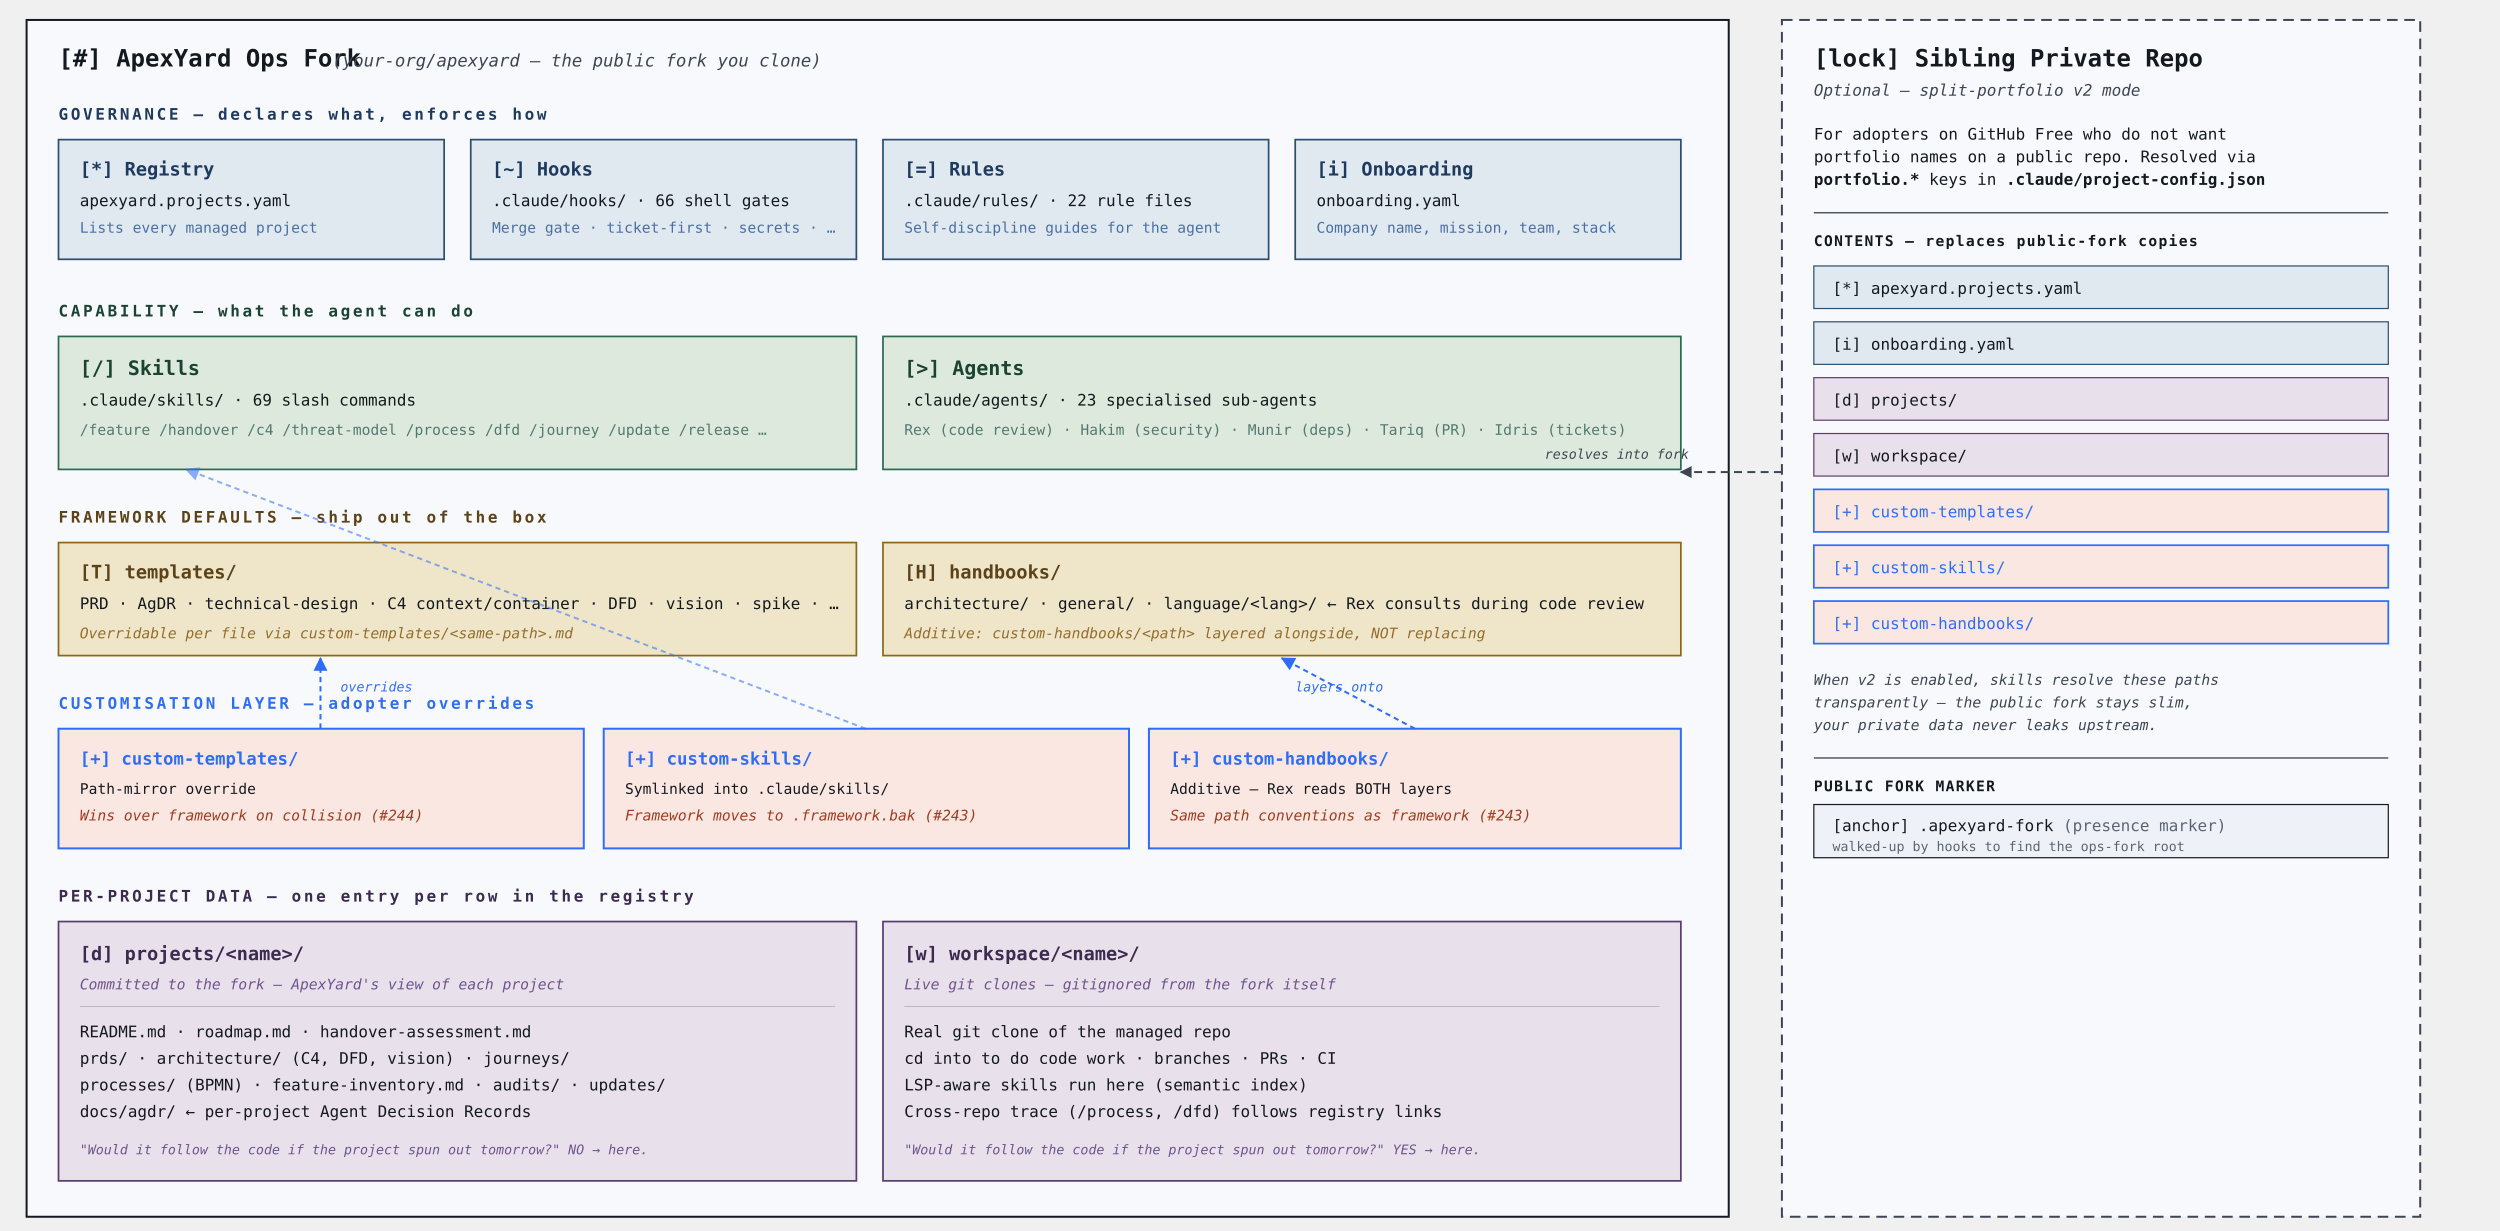
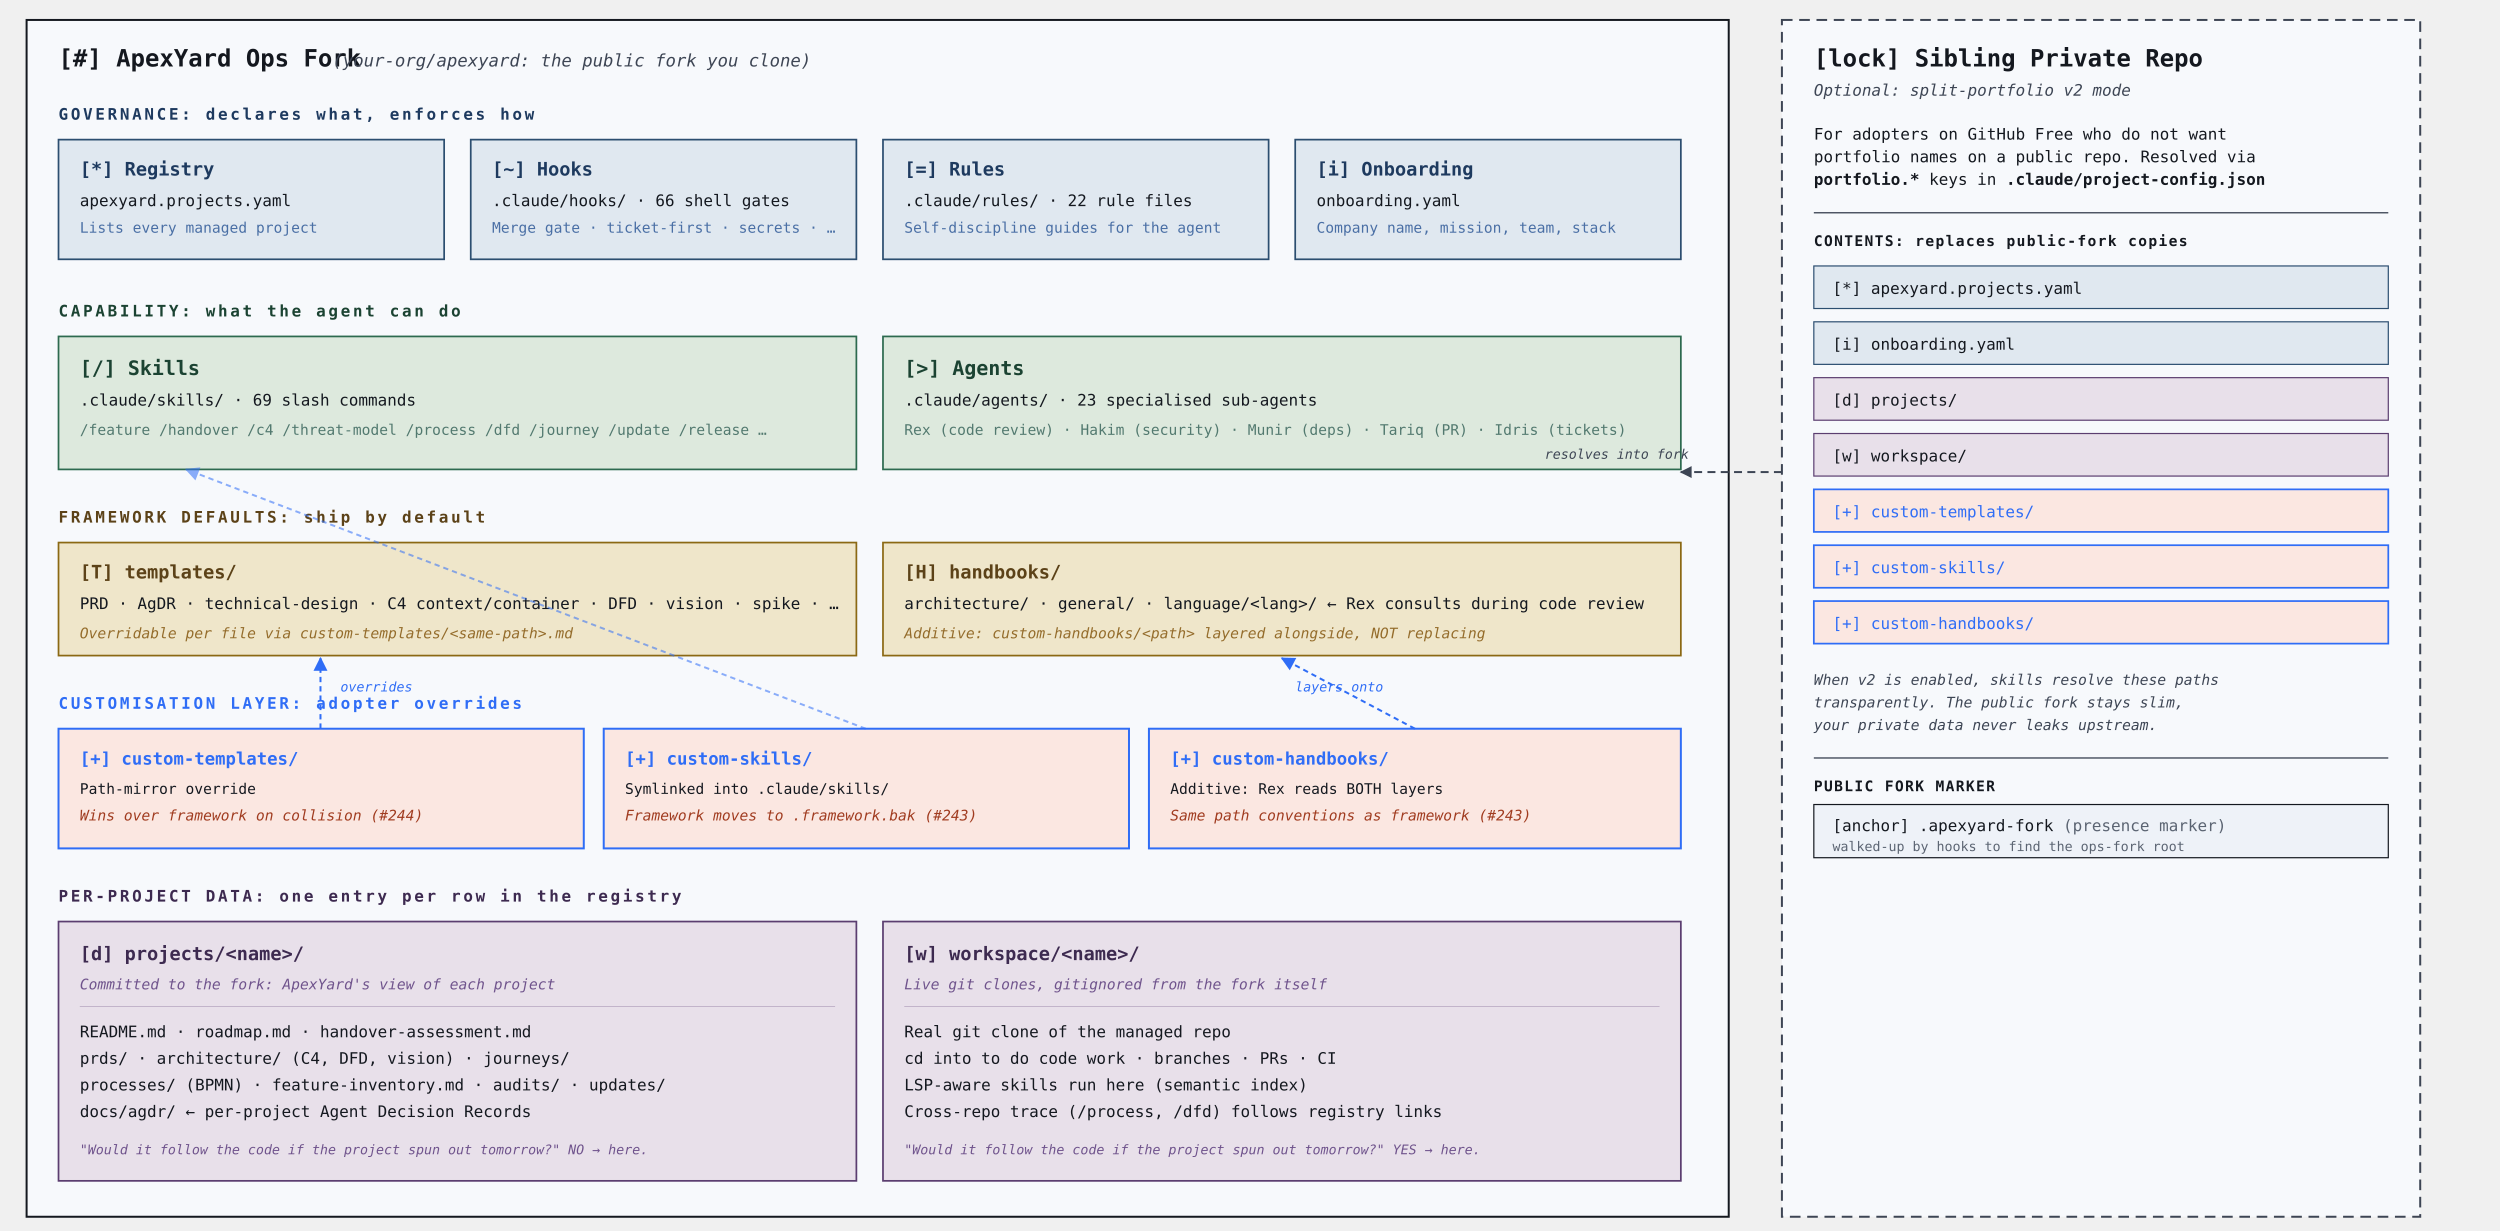
<svg xmlns="http://www.w3.org/2000/svg" viewBox="40 120 1880 925" font-family="'IBM Plex Mono', ui-monospace, 'SF Mono', Menlo, Consolas, monospace" role="img" aria-label="ApexYard architecture: five layers (governance, capability, framework defaults, customisation, per-project data) inside the ops fork, plus an optional private sibling repo on the right.">
  <defs>
    <marker id="arrow-solid" viewBox="0 0 10 10" refX="9" refY="5" markerWidth="7" markerHeight="7" orient="auto">
      <path d="M 0 0 L 10 5 L 0 10 z" fill="#14181F" />
    </marker>
    <marker id="arrow-dashed" viewBox="0 0 10 10" refX="9" refY="5" markerWidth="6" markerHeight="6" orient="auto">
      <path d="M 0 0 L 10 5 L 0 10 z" fill="#3D4554" />
    </marker>
    <marker id="arrow-override" viewBox="0 0 10 10" refX="9" refY="5" markerWidth="7" markerHeight="7" orient="auto">
      <path d="M 0 0 L 10 5 L 0 10 z" fill="#2F6DF6" />
    </marker>
    <style>
-       /* Dark-mode adaptation — swap paper background + ink text only.
+       /* Dark-mode adaptation: swap paper background and ink text only.
         Per-layer accent colors keep their identity in both themes.
-          Two ways in, like the page tokens: the OS setting (the media block —
+          Two ways in, like the page tokens: the OS setting (the media block,
         skipped when the toggle pinned light) and the toggle pinning dark
-          (data-theme on the root element). Same swaps in both — keep them in
-          sync. No angle brackets anywhere in this block: inside inline SVG the
+          (data-theme on the root element). Same swaps apply to both themes.
+          Keep them in sync. No angle brackets anywhere in this block: inside inline SVG the
         style text is parsed as markup, not raw text, and a stray tag here
         silently empties the whole sheet. */
      @media (prefers-color-scheme: dark) {
        :root:not([data-theme="light"]) rect[fill="#F7F9FC"] { fill: #121A30; }
        :root:not([data-theme="light"]) rect[fill="#FFFFFF"] { fill: #1B2540; }
        :root:not([data-theme="light"]) text[fill="#14181F"] { fill: #F7F9FC; }
        :root:not([data-theme="light"]) text[fill="#3D4554"] { fill: #C3CCDB; }
        :root:not([data-theme="light"]) text[fill="#5B6472"] { fill: #8B95A7; }
        :root:not([data-theme="light"]) #arrow-solid path { fill: #F7F9FC; }
        :root:not([data-theme="light"]) #arrow-dashed path { fill: #C3CCDB; }
        /* Lift layer background fills slightly so they read against the dark page bg */
        :root:not([data-theme="light"]) rect[fill="#E0E8F0"] { fill: #2A3A50; }
        :root:not([data-theme="light"]) rect[fill="#DDE9DD"] { fill: #2A4A3A; }
        :root:not([data-theme="light"]) rect[fill="#EFE6CA"] { fill: #4A4030; }
        :root:not([data-theme="light"]) rect[fill="#FBE7E1"] { fill: #5A2A20; }
        :root:not([data-theme="light"]) rect[fill="#E8E0EA"] { fill: #3A2D45; }
-         /* Section labels — keep the accent hue but lift saturation for dark contrast */
+         /* Section labels: keep the accent hue, but lift the saturation for dark contrast. */
        :root:not([data-theme="light"]) text[fill="#1E3A5F"] { fill: #7AA0CC; }
        :root:not([data-theme="light"]) text[fill="#2D6A4F"] { fill: #7DC79A; }
        :root:not([data-theme="light"]) text[fill="#8B6914"] { fill: #D4B560; }
        :root:not([data-theme="light"]) text[fill="#5B3E70"] { fill: #B795D0; }
      }
      :root[data-theme="dark"] rect[fill="#F7F9FC"] { fill: #121A30; }
      :root[data-theme="dark"] rect[fill="#FFFFFF"] { fill: #1B2540; }
      :root[data-theme="dark"] text[fill="#14181F"] { fill: #F7F9FC; }
      :root[data-theme="dark"] text[fill="#3D4554"] { fill: #C3CCDB; }
      :root[data-theme="dark"] text[fill="#5B6472"] { fill: #8B95A7; }
      :root[data-theme="dark"] #arrow-solid path { fill: #F7F9FC; }
      :root[data-theme="dark"] #arrow-dashed path { fill: #C3CCDB; }
      /* Lift layer background fills slightly so they read against the dark page bg */
      :root[data-theme="dark"] rect[fill="#E0E8F0"] { fill: #2A3A50; }
      :root[data-theme="dark"] rect[fill="#DDE9DD"] { fill: #2A4A3A; }
      :root[data-theme="dark"] rect[fill="#EFE6CA"] { fill: #4A4030; }
      :root[data-theme="dark"] rect[fill="#FBE7E1"] { fill: #5A2A20; }
      :root[data-theme="dark"] rect[fill="#E8E0EA"] { fill: #3A2D45; }
-       /* Section labels — keep the accent hue but lift saturation for dark contrast */
+       /* Section labels: keep the accent hue, but lift the saturation for dark contrast. */
      :root[data-theme="dark"] text[fill="#1E3A5F"] { fill: #7AA0CC; }
      :root[data-theme="dark"] text[fill="#2D6A4F"] { fill: #7DC79A; }
      :root[data-theme="dark"] text[fill="#8B6914"] { fill: #D4B560; }
      :root[data-theme="dark"] text[fill="#5B3E70"] { fill: #B795D0; }
    </style>
  </defs>
  <rect x="60" y="135" width="1280" height="900" fill="#F7F9FC" stroke="#14181F" stroke-width="1.5" />
  <text x="84" y="170" font-size="18" font-weight="700" fill="#14181F">[#] ApexYard Ops Fork</text>
-   <text x="290" y="170" font-size="13" fill="#3D4554" font-style="italic">(your-org/apexyard — the public fork you clone)</text>
-   <text x="84" y="210" font-size="12" font-weight="700" fill="#1E3A5F" letter-spacing="2">GOVERNANCE — declares what, enforces how</text>
+   <text x="290" y="170" font-size="13" fill="#3D4554" font-style="italic">(your-org/apexyard: the public fork you clone)</text>
+   <text x="84" y="210" font-size="12" font-weight="700" fill="#1E3A5F" letter-spacing="2">GOVERNANCE: declares what, enforces how</text>
  <rect x="84" y="225" width="290" height="90" fill="#E0E8F0" stroke="#2C4E70" stroke-width="1.3" />
  <text x="100" y="252" font-size="14" font-weight="700" fill="#1E3A5F">[*] Registry</text>
  <text x="100" y="275" font-size="12" fill="#14181F">apexyard.projects.yaml</text>
  <text x="100" y="295" font-size="11" fill="#4A6FA5">Lists every managed project</text>
  <rect x="394" y="225" width="290" height="90" fill="#E0E8F0" stroke="#2C4E70" stroke-width="1.3" />
  <text x="410" y="252" font-size="14" font-weight="700" fill="#1E3A5F">[~] Hooks</text>
  <text x="410" y="275" font-size="12" fill="#14181F">.claude/hooks/  · 66 shell gates</text>
  <text x="410" y="295" font-size="11" fill="#4A6FA5">Merge gate · ticket-first · secrets · …</text>
  <rect x="704" y="225" width="290" height="90" fill="#E0E8F0" stroke="#2C4E70" stroke-width="1.3" />
  <text x="720" y="252" font-size="14" font-weight="700" fill="#1E3A5F">[=] Rules</text>
  <text x="720" y="275" font-size="12" fill="#14181F">.claude/rules/  · 22 rule files</text>
  <text x="720" y="295" font-size="11" fill="#4A6FA5">Self-discipline guides for the agent</text>
  <rect x="1014" y="225" width="290" height="90" fill="#E0E8F0" stroke="#2C4E70" stroke-width="1.3" />
  <text x="1030" y="252" font-size="14" font-weight="700" fill="#1E3A5F">[i] Onboarding</text>
  <text x="1030" y="275" font-size="12" fill="#14181F">onboarding.yaml</text>
  <text x="1030" y="295" font-size="11" fill="#4A6FA5">Company name, mission, team, stack</text>
-   <text x="84" y="358" font-size="12" font-weight="700" fill="#1B4332" letter-spacing="2">CAPABILITY — what the agent can do</text>
+   <text x="84" y="358" font-size="12" font-weight="700" fill="#1B4332" letter-spacing="2">CAPABILITY: what the agent can do</text>
  <rect x="84" y="373" width="600" height="100" fill="#DDE9DD" stroke="#2D6A4F" stroke-width="1.3" />
  <text x="100" y="402" font-size="15" font-weight="700" fill="#1B4332">[/] Skills</text>
  <text x="100" y="425" font-size="12" fill="#14181F">.claude/skills/  ·  69 slash commands</text>
  <text x="100" y="447" font-size="11" fill="#52796F">/feature  /handover  /c4  /threat-model  /process  /dfd  /journey  /update  /release  …</text>
  <rect x="704" y="373" width="600" height="100" fill="#DDE9DD" stroke="#2D6A4F" stroke-width="1.3" />
  <text x="720" y="402" font-size="15" font-weight="700" fill="#1B4332">[&gt;] Agents</text>
  <text x="720" y="425" font-size="12" fill="#14181F">.claude/agents/  ·  23 specialised sub-agents</text>
  <text x="720" y="447" font-size="11" fill="#52796F">Rex (code review) · Hakim (security) · Munir (deps) · Tariq (PR) · Idris (tickets)</text>
-   <text x="84" y="513" font-size="12" font-weight="700" fill="#5C4218" letter-spacing="2">FRAMEWORK DEFAULTS — ship out of the box</text>
+   <text x="84" y="513" font-size="12" font-weight="700" fill="#5C4218" letter-spacing="2">FRAMEWORK DEFAULTS: ship by default</text>
  <rect x="84" y="528" width="600" height="85" fill="#EFE6CA" stroke="#8B6914" stroke-width="1.3" />
  <text x="100" y="555" font-size="14" font-weight="700" fill="#5C4218">[T] templates/</text>
  <text x="100" y="578" font-size="12" fill="#14181F">PRD · AgDR · technical-design · C4 context/container · DFD · vision · spike · …</text>
  <text x="100" y="600" font-size="11" fill="#946C2B" font-style="italic">Overridable per file via custom-templates/&lt;same-path&gt;.md</text>
  <rect x="704" y="528" width="600" height="85" fill="#EFE6CA" stroke="#8B6914" stroke-width="1.3" />
  <text x="720" y="555" font-size="14" font-weight="700" fill="#5C4218">[H] handbooks/</text>
  <text x="720" y="578" font-size="12" fill="#14181F">architecture/  ·  general/  ·  language/&lt;lang&gt;/  ← Rex consults during code review</text>
  <text x="720" y="600" font-size="11" fill="#946C2B" font-style="italic">Additive: custom-handbooks/&lt;path&gt; layered alongside, NOT replacing</text>
-   <text x="84" y="653" font-size="12" font-weight="700" fill="#2F6DF6" letter-spacing="2">CUSTOMISATION LAYER — adopter overrides</text>
+   <text x="84" y="653" font-size="12" font-weight="700" fill="#2F6DF6" letter-spacing="2">CUSTOMISATION LAYER: adopter overrides</text>
  <rect x="84" y="668" width="395" height="90" fill="#FBE7E1" stroke="#2F6DF6" stroke-width="1.5" />
  <text x="100" y="695" font-size="13" font-weight="700" fill="#2F6DF6">[+] custom-templates/</text>
  <text x="100" y="717" font-size="11" fill="#14181F">Path-mirror override</text>
  <text x="100" y="737" font-size="11" fill="#A03B1F" font-style="italic">Wins over framework on collision (#244)</text>
  <rect x="494" y="668" width="395" height="90" fill="#FBE7E1" stroke="#2F6DF6" stroke-width="1.5" />
  <text x="510" y="695" font-size="13" font-weight="700" fill="#2F6DF6">[+] custom-skills/</text>
  <text x="510" y="717" font-size="11" fill="#14181F">Symlinked into .claude/skills/</text>
  <text x="510" y="737" font-size="11" fill="#A03B1F" font-style="italic">Framework moves to .framework.bak (#243)</text>
  <rect x="904" y="668" width="400" height="90" fill="#FBE7E1" stroke="#2F6DF6" stroke-width="1.5" />
  <text x="920" y="695" font-size="13" font-weight="700" fill="#2F6DF6">[+] custom-handbooks/</text>
-   <text x="920" y="717" font-size="11" fill="#14181F">Additive — Rex reads BOTH layers</text>
+   <text x="920" y="717" font-size="11" fill="#14181F">Additive: Rex reads BOTH layers</text>
  <text x="920" y="737" font-size="11" fill="#A03B1F" font-style="italic">Same path conventions as framework (#243)</text>
  <line x1="281" y1="668" x2="281" y2="615" stroke="#2F6DF6" stroke-width="1.5" stroke-dasharray="4 3" marker-end="url(#arrow-override)" />
  <line x1="691" y1="668" x2="180" y2="473" stroke="#2F6DF6" stroke-width="1.5" stroke-dasharray="4 3" marker-end="url(#arrow-override)" opacity="0.55" />
  <line x1="1104" y1="668" x2="1004" y2="615" stroke="#2F6DF6" stroke-width="1.5" stroke-dasharray="4 3" marker-end="url(#arrow-override)" />
  <text x="296" y="640" font-size="10" fill="#2F6DF6" font-style="italic">overrides</text>
  <text x="1014" y="640" font-size="10" fill="#2F6DF6" font-style="italic">layers onto</text>
-   <text x="84" y="798" font-size="12" font-weight="700" fill="#3D2A50" letter-spacing="2">PER-PROJECT DATA — one entry per row in the registry</text>
+   <text x="84" y="798" font-size="12" font-weight="700" fill="#3D2A50" letter-spacing="2">PER-PROJECT DATA: one entry per row in the registry</text>
  <rect x="84" y="813" width="600" height="195" fill="#E8E0EA" stroke="#5B3E70" stroke-width="1.3" />
  <text x="100" y="842" font-size="14" font-weight="700" fill="#3D2A50">[d] projects/&lt;name&gt;/</text>
-   <text x="100" y="864" font-size="11" fill="#6F538C" font-style="italic">Committed to the fork — ApexYard's view of each project</text>
+   <text x="100" y="864" font-size="11" fill="#6F538C" font-style="italic">Committed to the fork: ApexYard's view of each project</text>
  <line x1="100" y1="877" x2="668" y2="877" stroke="#5B3E70" stroke-width="0.5" opacity="0.4" />
  <text x="100" y="900" font-size="12" fill="#14181F">README.md  ·  roadmap.md  ·  handover-assessment.md</text>
  <text x="100" y="920" font-size="12" fill="#14181F">prds/  ·  architecture/  (C4, DFD, vision)  ·  journeys/</text>
  <text x="100" y="940" font-size="12" fill="#14181F">processes/ (BPMN)  ·  feature-inventory.md  ·  audits/  ·  updates/</text>
  <text x="100" y="960" font-size="12" fill="#14181F">docs/agdr/  ← per-project Agent Decision Records</text>
  <text x="100" y="988" font-size="10" fill="#6F538C" font-style="italic">"Would it follow the code if the project spun out tomorrow?"  NO → here.</text>
  <rect x="704" y="813" width="600" height="195" fill="#E8E0EA" stroke="#5B3E70" stroke-width="1.3" />
  <text x="720" y="842" font-size="14" font-weight="700" fill="#3D2A50">[w] workspace/&lt;name&gt;/</text>
-   <text x="720" y="864" font-size="11" fill="#6F538C" font-style="italic">Live git clones — gitignored from the fork itself</text>
+   <text x="720" y="864" font-size="11" fill="#6F538C" font-style="italic">Live git clones, gitignored from the fork itself</text>
  <line x1="720" y1="877" x2="1288" y2="877" stroke="#5B3E70" stroke-width="0.5" opacity="0.4" />
  <text x="720" y="900" font-size="12" fill="#14181F">Real git clone of the managed repo</text>
  <text x="720" y="920" font-size="12" fill="#14181F">cd into to do code work · branches · PRs · CI</text>
  <text x="720" y="940" font-size="12" fill="#14181F">LSP-aware skills run here (semantic index)</text>
  <text x="720" y="960" font-size="12" fill="#14181F">Cross-repo trace (/process, /dfd) follows registry links</text>
  <text x="720" y="988" font-size="10" fill="#6F538C" font-style="italic">"Would it follow the code if the project spun out tomorrow?"  YES → here.</text>
  <rect x="1380" y="135" width="480" height="900" fill="#F7F9FC" stroke="#3D4554" stroke-width="1.5" stroke-dasharray="8 5" />
  <text x="1404" y="170" font-size="18" font-weight="700" fill="#14181F">[lock] Sibling Private Repo</text>
-   <text x="1404" y="192" font-size="12" fill="#3D4554" font-style="italic">Optional — split-portfolio v2 mode</text>
+   <text x="1404" y="192" font-size="12" fill="#3D4554" font-style="italic">Optional: split-portfolio v2 mode</text>
  <text x="1404" y="225" font-size="12" fill="#14181F">For adopters on GitHub Free who do not want</text>
  <text x="1404" y="242" font-size="12" fill="#14181F">portfolio names on a public repo. Resolved via</text>
  <text x="1404" y="259" font-size="12" fill="#14181F">
    <tspan font-weight="700">portfolio.*</tspan> keys in <tspan font-weight="700">.claude/project-config.json</tspan>
  </text>
  <line x1="1404" y1="280" x2="1836" y2="280" stroke="#3D4554" stroke-width="1" />
-   <text x="1404" y="305" font-size="11" font-weight="700" fill="#14181F" letter-spacing="1">CONTENTS — replaces public-fork copies</text>
+   <text x="1404" y="305" font-size="11" font-weight="700" fill="#14181F" letter-spacing="1">CONTENTS: replaces public-fork copies</text>
  <g font-size="12" fill="#14181F">
    <rect x="1404" y="320" width="432" height="32" fill="#E0E8F0" stroke="#2C4E70" stroke-width="0.9" />
    <text x="1418" y="341">[*] apexyard.projects.yaml</text>
    <rect x="1404" y="362" width="432" height="32" fill="#E0E8F0" stroke="#2C4E70" stroke-width="0.9" />
    <text x="1418" y="383">[i] onboarding.yaml</text>
    <rect x="1404" y="404" width="432" height="32" fill="#E8E0EA" stroke="#5B3E70" stroke-width="0.9" />
    <text x="1418" y="425">[d] projects/</text>
    <rect x="1404" y="446" width="432" height="32" fill="#E8E0EA" stroke="#5B3E70" stroke-width="0.9" />
    <text x="1418" y="467">[w] workspace/</text>
    <rect x="1404" y="488" width="432" height="32" fill="#FBE7E1" stroke="#2F6DF6" stroke-width="1.3" />
    <text x="1418" y="509" fill="#2F6DF6">[+] custom-templates/</text>
    <rect x="1404" y="530" width="432" height="32" fill="#FBE7E1" stroke="#2F6DF6" stroke-width="1.3" />
    <text x="1418" y="551" fill="#2F6DF6">[+] custom-skills/</text>
    <rect x="1404" y="572" width="432" height="32" fill="#FBE7E1" stroke="#2F6DF6" stroke-width="1.3" />
    <text x="1418" y="593" fill="#2F6DF6">[+] custom-handbooks/</text>
  </g>
  <text x="1404" y="635" font-size="11" fill="#3D4554" font-style="italic">When v2 is enabled, skills resolve these paths</text>
-   <text x="1404" y="652" font-size="11" fill="#3D4554" font-style="italic">transparently — the public fork stays slim,</text>
+   <text x="1404" y="652" font-size="11" fill="#3D4554" font-style="italic">transparently. The public fork stays slim,</text>
  <text x="1404" y="669" font-size="11" fill="#3D4554" font-style="italic">your private data never leaks upstream.</text>
  <line x1="1404" y1="690" x2="1836" y2="690" stroke="#3D4554" stroke-width="1" />
  <text x="1404" y="715" font-size="11" font-weight="700" fill="#14181F" letter-spacing="1">PUBLIC FORK MARKER</text>
  <rect x="1404" y="725" width="432" height="40" fill="#EEF2F8" stroke="#14181F" stroke-width="0.9" />
  <text x="1418" y="745" font-size="12" fill="#14181F">[anchor] .apexyard-fork  <tspan fill="#5B6472">(presence marker)</tspan>
  </text>
  <text x="1418" y="760" font-size="10" fill="#5B6472">walked-up by hooks to find the ops-fork root</text>
  <line x1="1380" y1="475" x2="1304" y2="475" stroke="#3D4554" stroke-width="1.5" stroke-dasharray="6 4" marker-end="url(#arrow-dashed)" />
  <text x="1310" y="465" font-size="10" fill="#3D4554" font-style="italic" text-anchor="end">resolves into fork</text>
</svg>
